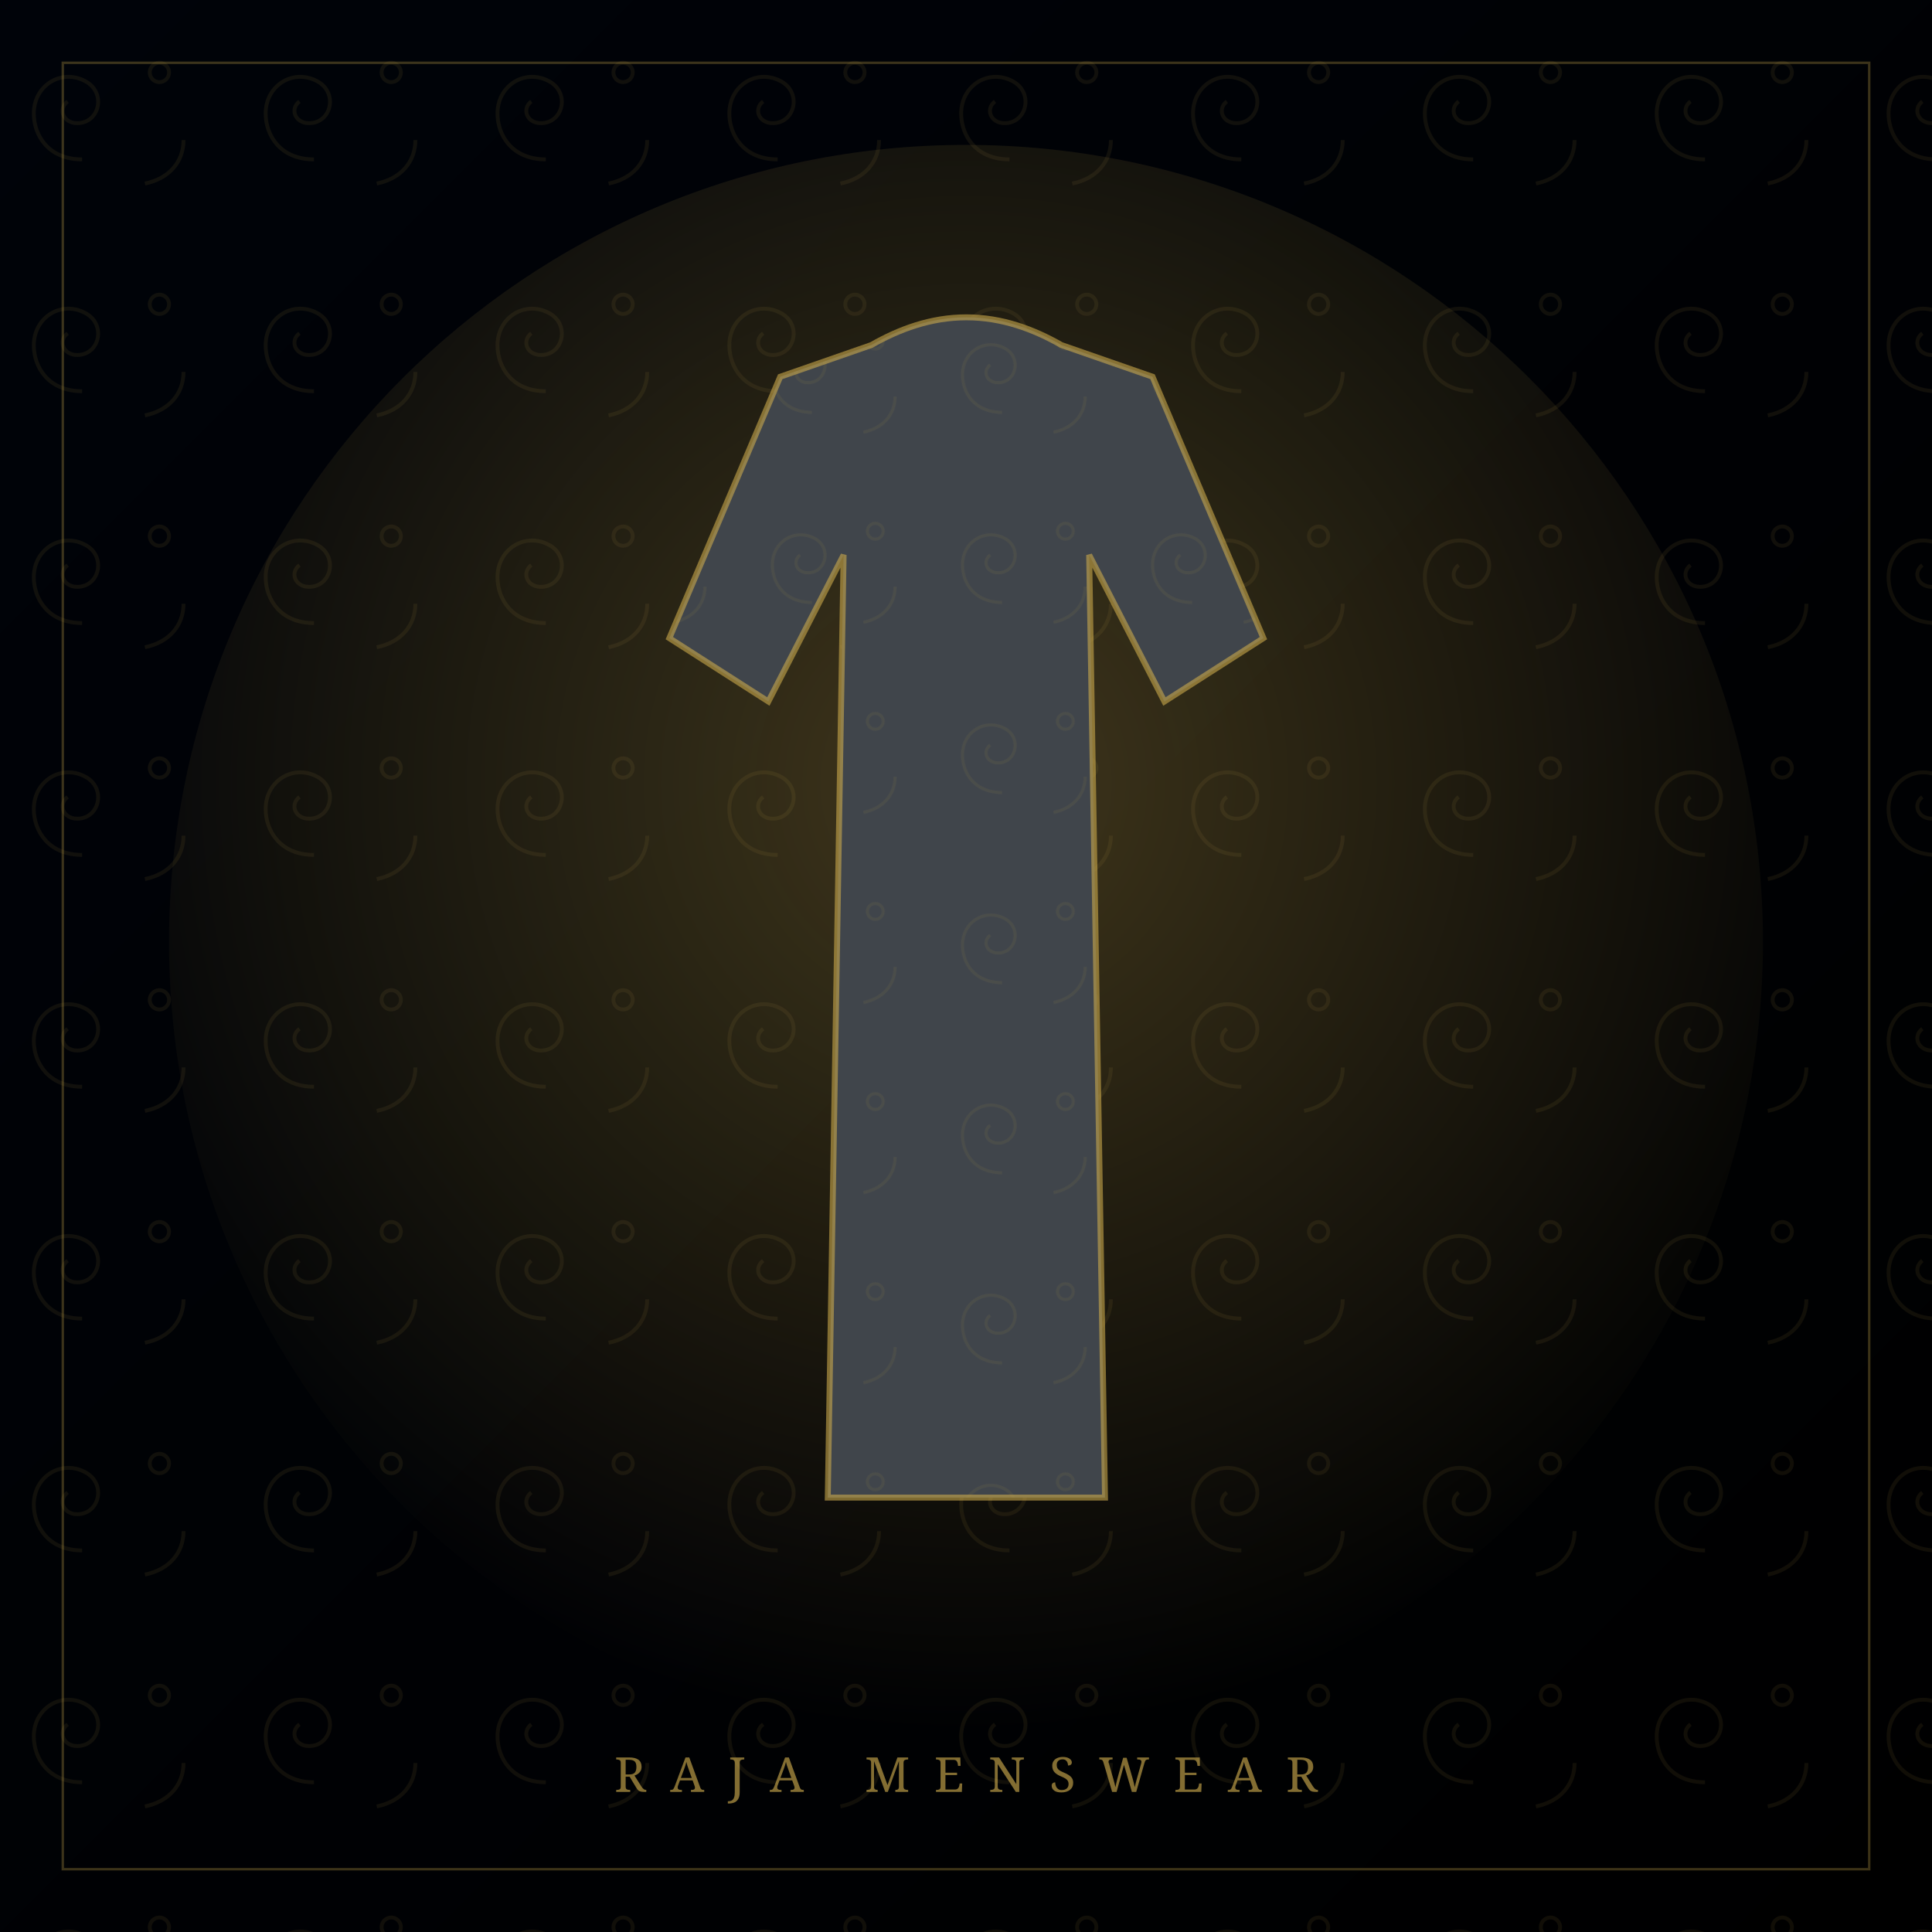
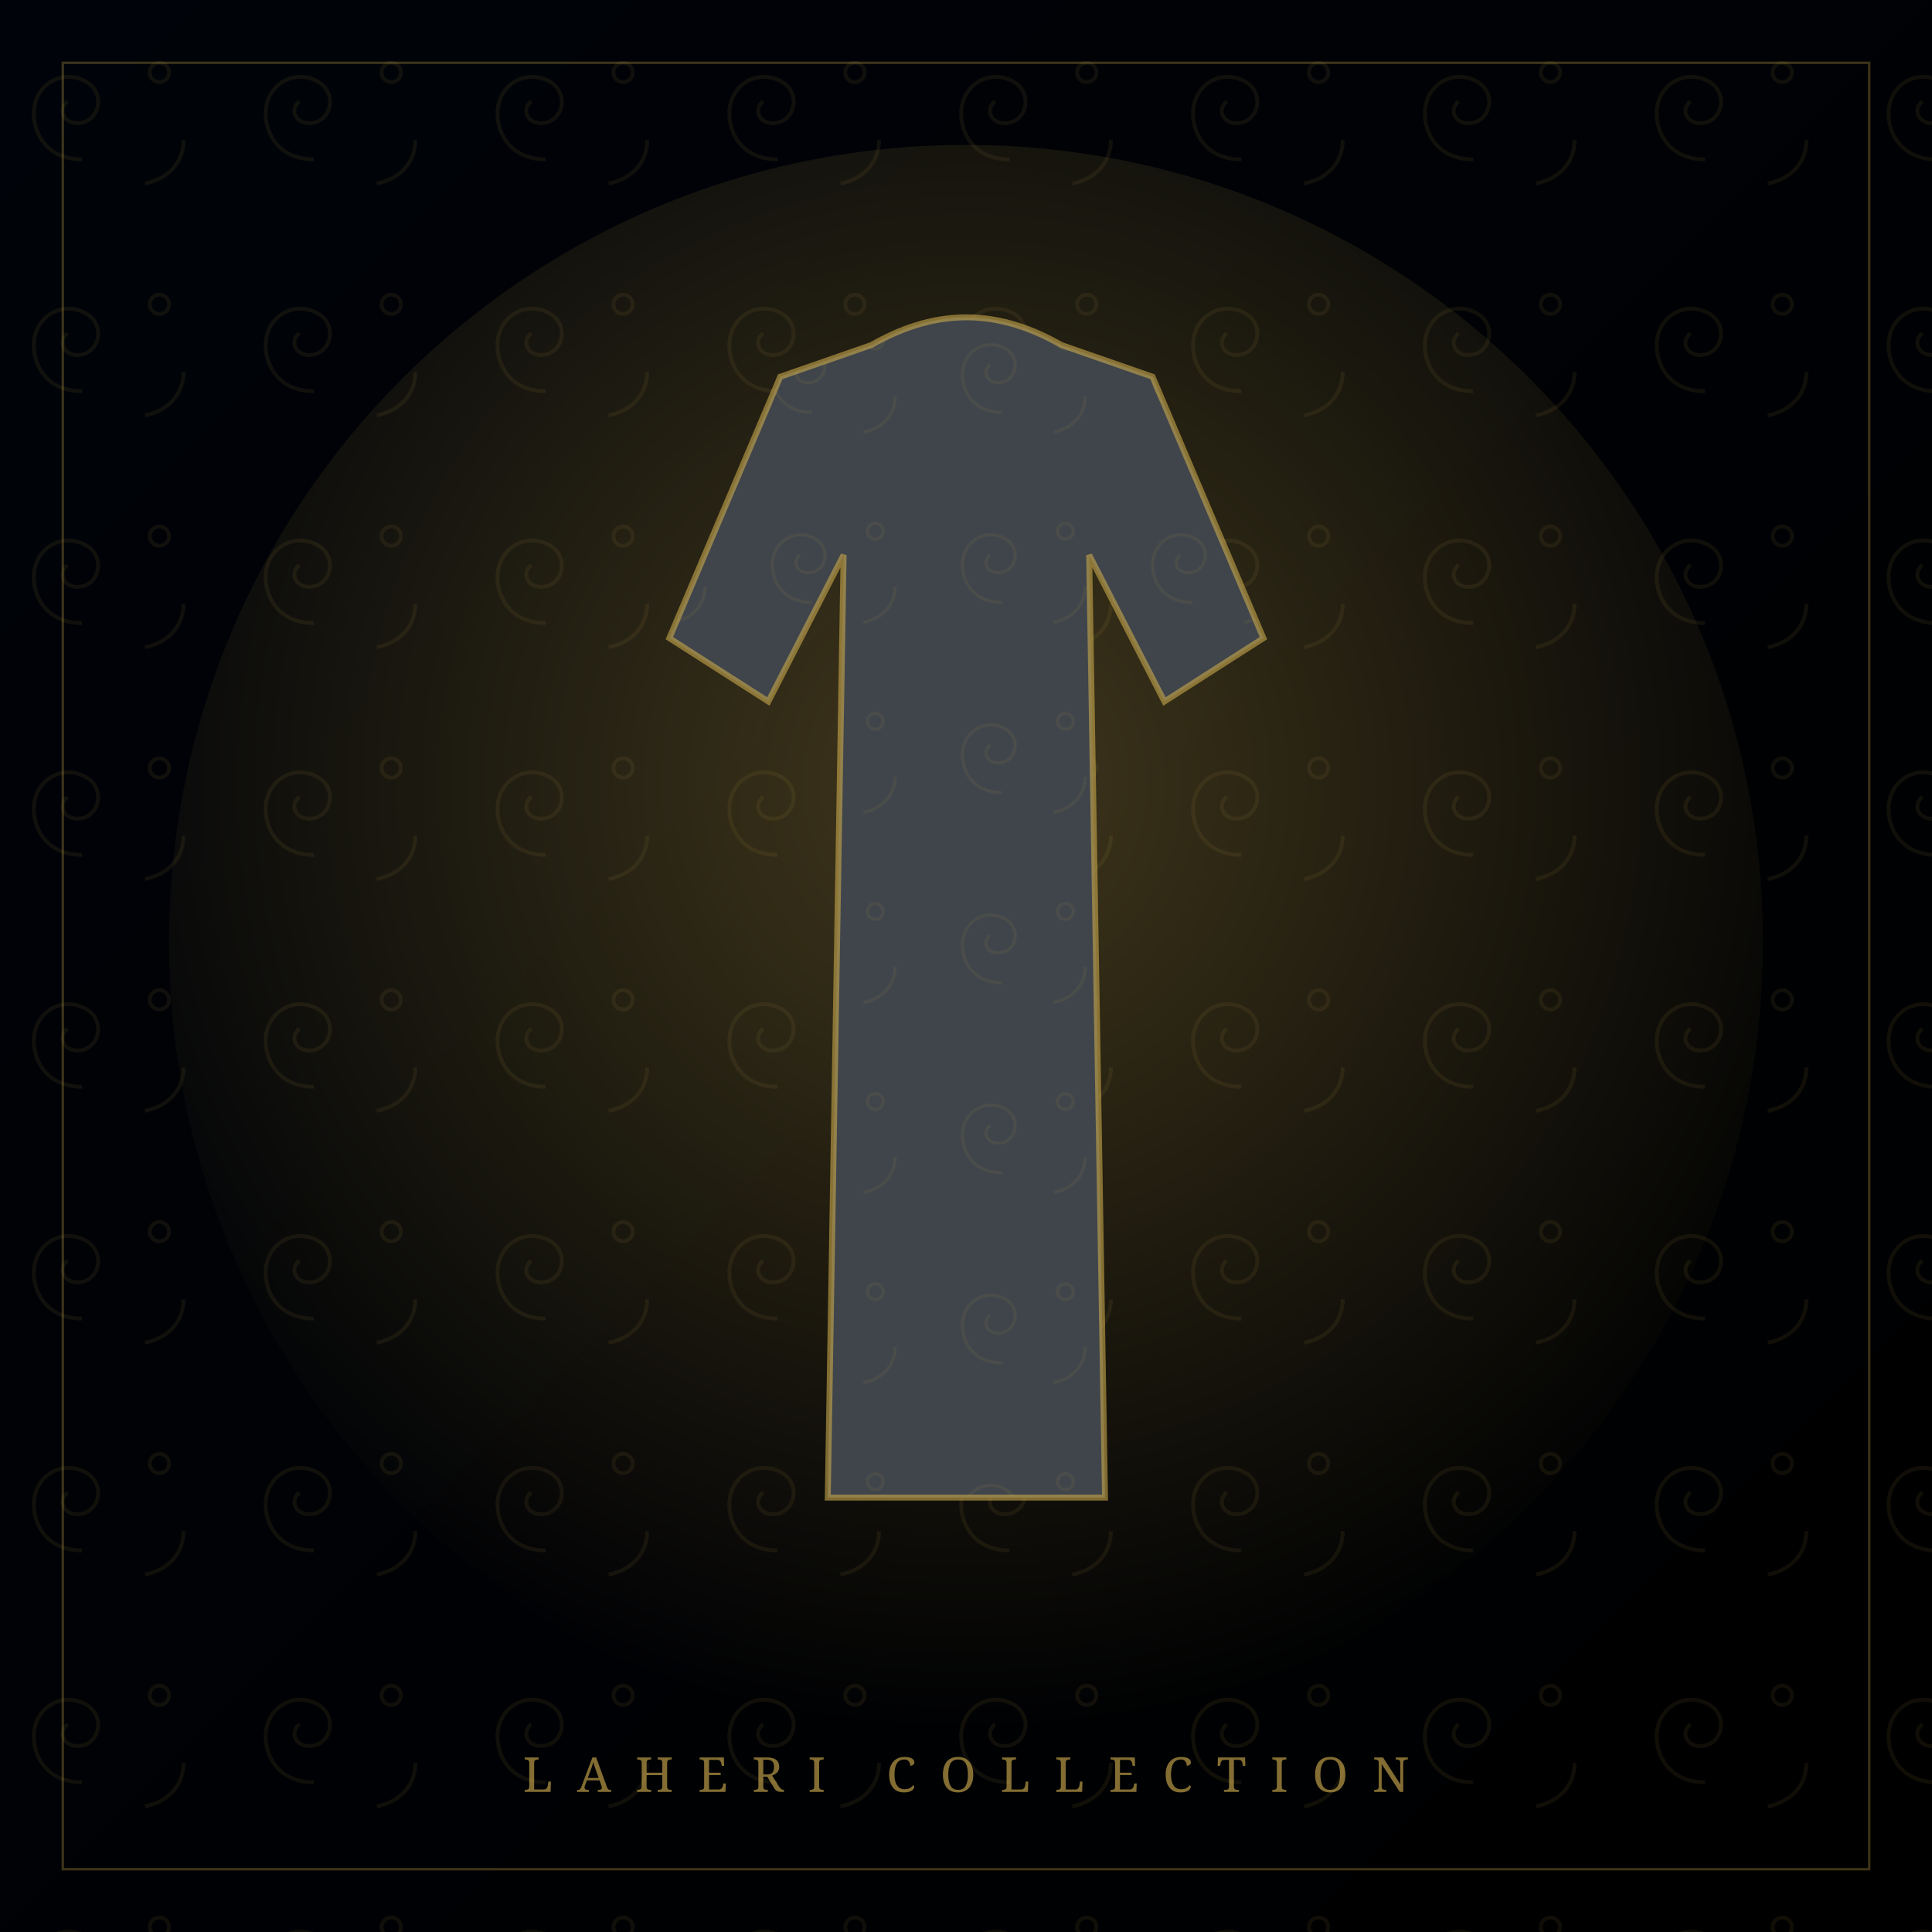
<svg xmlns="http://www.w3.org/2000/svg" viewBox="0 0 800 800" width="800" height="800">
  <defs>
    <linearGradient id="s3" x1="0" y1="0" x2="1" y2="1">
      <stop offset="0" stop-color="#000309" />
      <stop offset="1" stop-color="#000000" />
    </linearGradient>
    <radialGradient id="sg3" cx="0.5" cy="0.4" r="0.6">
      <stop offset="0" stop-color="#c9a84c" stop-opacity="0.32" />
      <stop offset="1" stop-color="#c9a84c" stop-opacity="0" />
    </radialGradient>
    <pattern id="sp-3" width="96" height="96" patternUnits="userSpaceOnUse">
      <g fill="none" stroke="#c9a84c" stroke-width="1.6" opacity="0.14">
        <path d="M34 66c-14 0-20-10-20-19 0-12 12-19 22-13 8 5 5 17-4 17-6 0-8-6-4-9" />
        <circle cx="66" cy="30" r="4" />
        <path d="M60 76c10-2 16-9 16-18" />
      </g>
    </pattern>
    <clipPath id="sc-3">
      <path d="M400 210 C382 210 366 216 352 224 L306 240 L250 372 L300 404 L338 330 L330 806 L470 806 L462 330 L500 404 L550 372 L494 240 L448 224 C434 216 418 210 400 210 Z" />
    </clipPath>
  </defs>
  <rect width="800" height="800" fill="url(#s3)" />
  <rect width="800" height="800" fill="url(#sp-3)" opacity="0.6" />
  <circle cx="400" cy="390" r="330" fill="url(#sg3)" />
  <g transform="translate(0 -90) scale(0.82) translate(88 60)">
    <path d="M400 210 C382 210 366 216 352 224 L306 240 L250 372 L300 404 L338 330 L330 806 L470 806 L462 330 L500 404 L550 372 L494 240 L448 224 C434 216 418 210 400 210 Z" fill="#40454b" stroke="#c9a84c" stroke-opacity="0.6" stroke-width="3" />
    <g clip-path="url(#sc-3)">
      <rect width="800" height="1000" fill="url(#sp-3)" opacity="0.55" />
    </g>
  </g>
  <rect x="26" y="26" width="748" height="748" fill="none" stroke="#c9a84c" stroke-opacity="0.3" />
-   <text x="400" y="742" text-anchor="middle" font-family="Georgia, serif" font-size="20" letter-spacing="10" fill="#c9a84c" opacity="0.65">RAJA MENSWEAR</text>
+   <text x="400" y="742" text-anchor="middle" font-family="Georgia, serif" font-size="20" letter-spacing="10" fill="#c9a84c" opacity="0.65">LAHERI COLLECTION</text>
</svg>
